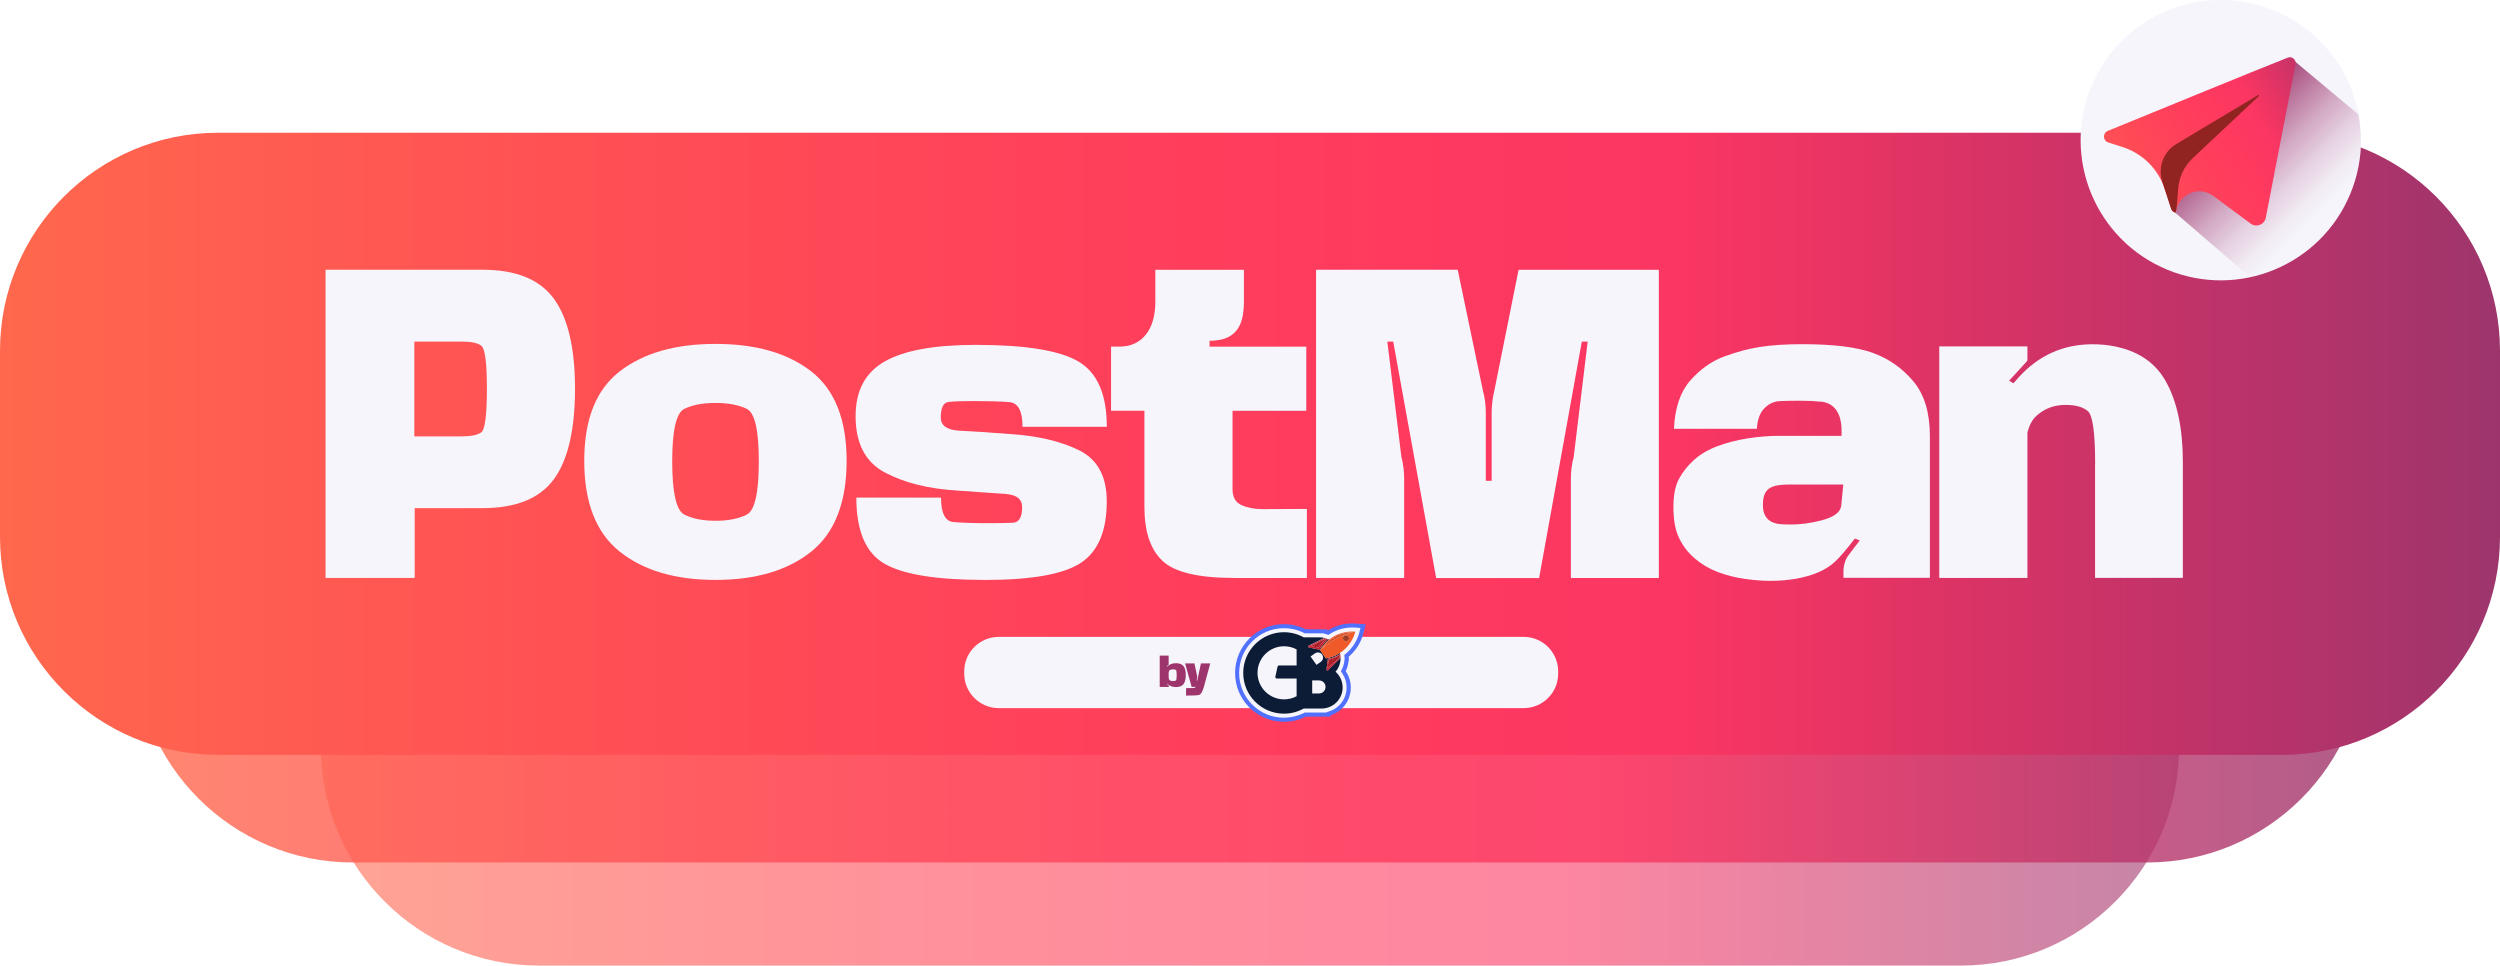
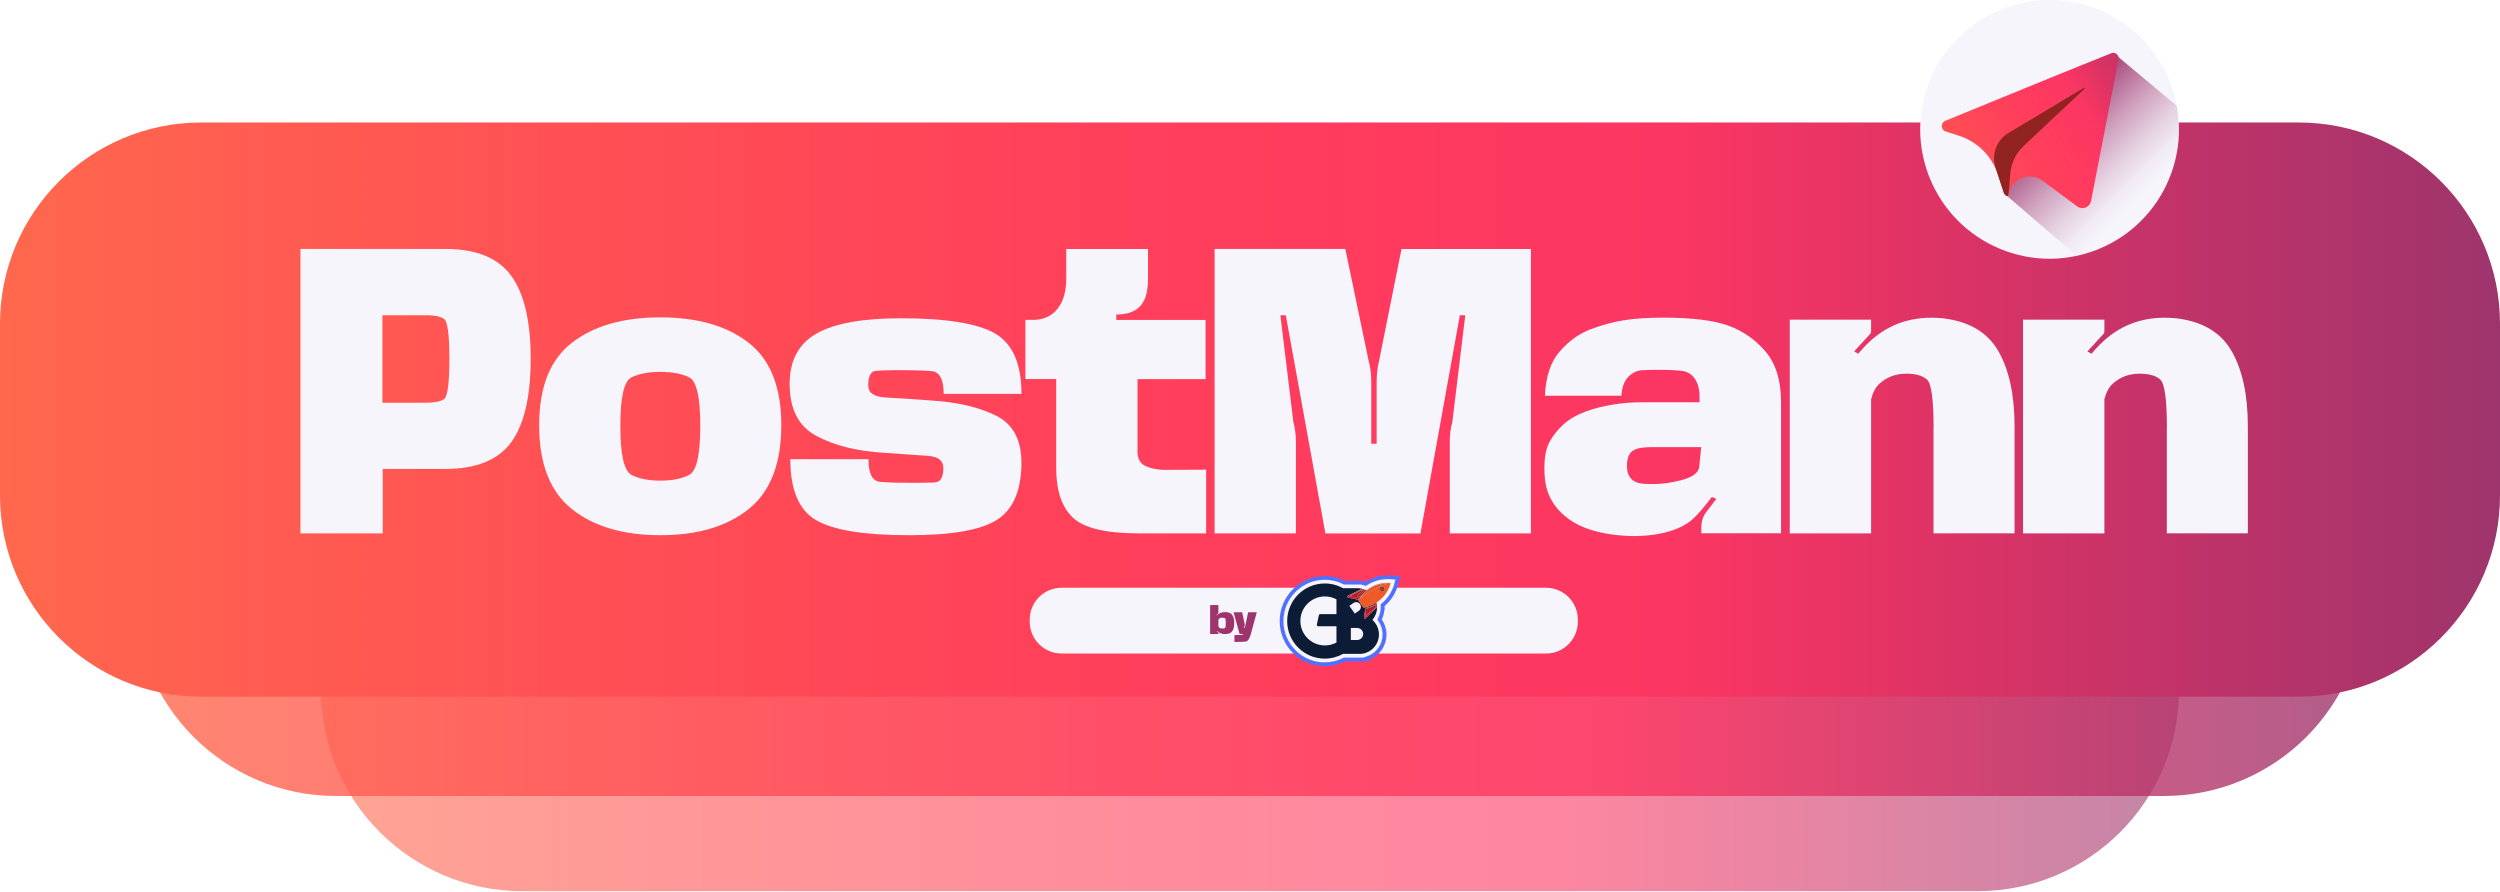
- <svg xmlns="http://www.w3.org/2000/svg" xmlns:xlink="http://www.w3.org/1999/xlink" id="Layer_2" data-name="Layer 2" viewBox="0 0 617.63 238.55">
+ <svg xmlns="http://www.w3.org/2000/svg" xmlns:xlink="http://www.w3.org/1999/xlink" id="Layer_2" data-name="Layer 2" viewBox="0 0 669.23 238.55">
  <defs>
    <style>
      .cls-1 {
        fill: none;
      }

      .cls-2 {
        fill: #f6f5fc;
      }

      .cls-3 {
        fill: url(#linear-gradient-5);
      }

      .cls-4 {
        fill: url(#linear-gradient-4);
      }

      .cls-5 {
        fill: url(#linear-gradient-3);
      }

      .cls-6 {
        fill: #5070fd;
      }

      .cls-7 {
        fill: url(#linear-gradient);
        opacity: .6;
      }

      .cls-8 {
        fill: url(#linear-gradient-2);
        opacity: .8;
      }

      .cls-9 {
        fill: #be1e2d;
      }

      .cls-10 {
        fill: #912320;
      }

      .cls-11 {
        fill: #f05a28;
      }

      .cls-12 {
        fill: #9e3d22;
      }

      .cls-13 {
        fill: #d65127;
      }

      .cls-14 {
        fill: #0c1c36;
      }

      .cls-15 {
        fill: #9d356c;
      }

      .cls-16 {
        fill: #ad1f29;
      }
    </style>
-     <linearGradient id="linear-gradient" x1="79.28" y1="161.7" x2="538.35" y2="161.7" gradientUnits="userSpaceOnUse">
+     <linearGradient id="linear-gradient" x1="85.9" y1="161.7" x2="583.33" y2="161.7" gradientUnits="userSpaceOnUse">
      <stop offset="0" stop-color="#ff684d" />
      <stop offset=".11" stop-color="#ff5c51" />
      <stop offset=".22" stop-color="#ff5154" />
      <stop offset=".33" stop-color="#ff4857" />
      <stop offset=".44" stop-color="#ff405b" />
      <stop offset=".56" stop-color="#ff3a5e" />
      <stop offset=".67" stop-color="#fb3662" />
      <stop offset=".78" stop-color="#dc3365" />
      <stop offset=".89" stop-color="#bc3369" />
      <stop offset="1" stop-color="#9d356c" />
    </linearGradient>
-     <linearGradient id="linear-gradient-2" x1="33.28" y1="136.23" x2="584.35" y2="136.23" xlink:href="#linear-gradient" />
-     <linearGradient id="linear-gradient-3" x1="0" y1="109.64" x2="617.63" y2="109.64" xlink:href="#linear-gradient" />
+     <linearGradient id="linear-gradient-2" x1="36.06" y1="136.23" x2="633.17" y2="136.23" xlink:href="#linear-gradient" />
+     <linearGradient id="linear-gradient-3" x1="0" y1="109.64" x2="669.23" y2="109.64" xlink:href="#linear-gradient" />
    <linearGradient id="linear-gradient-4" x1="548.93" y1="29.33" x2="575.38" y2="55.78" gradientUnits="userSpaceOnUse">
      <stop offset="0" stop-color="#9d356c" />
      <stop offset=".18" stop-color="#9d356c" stop-opacity=".73" />
      <stop offset=".41" stop-color="#9d356c" stop-opacity=".42" />
      <stop offset=".62" stop-color="#9d356c" stop-opacity=".19" />
      <stop offset=".79" stop-color="#9d356c" stop-opacity=".05" />
      <stop offset=".9" stop-color="#9d356c" stop-opacity="0" />
    </linearGradient>
    <linearGradient id="linear-gradient-5" x1="512.08" y1="59.65" x2="583.41" y2="18.83" xlink:href="#linear-gradient" />
  </defs>
  <g id="Layer_1-2" data-name="Layer 1">
-     <g>
-       <rect class="cls-7" x="79.28" y="84.85" width="459.07" height="153.7" rx="53.89" ry="53.89" />
-       <rect class="cls-8" x="33.28" y="59.38" width="551.06" height="153.7" rx="53.89" ry="53.89" />
-       <rect class="cls-5" y="32.79" width="617.63" height="153.7" rx="53.89" ry="53.89" />
-       <g>
+     <g id="PostMann_Logo" data-name="PostMann Logo">
+       <rect class="cls-7" x="85.9" y="84.85" width="497.43" height="153.7" rx="53.89" ry="53.89" />
+       <rect class="cls-8" x="36.06" y="59.38" width="597.1" height="153.7" rx="53.89" ry="53.89" />
+       <rect class="cls-5" y="32.79" width="669.23" height="153.7" rx="53.89" ry="53.89" />
+       <g id="PostMann">
        <path class="cls-2" d="M80.43,66.64h38.79c8.26,0,14.13,2.39,17.61,7.16,3.49,4.77,5.23,12.18,5.23,22.24s-1.74,17.61-5.23,22.36c-3.49,4.75-9.36,7.13-17.61,7.13h-16.77v17.25h-22.02v-76.14ZM114.17,107.8c2.18,0,3.75-.32,4.7-.96.95-.64,1.42-4.24,1.42-10.79s-.47-10.01-1.42-10.67c-.95-.66-2.51-.99-4.7-.99h-11.81v23.42h11.81Z" />
-         <path class="cls-2" d="M176.77,143.27c-9.93,0-17.81-2.33-23.66-6.99-5.85-4.66-8.77-12.13-8.77-22.41s2.92-17.59,8.77-22.12c5.85-4.53,13.73-6.79,23.66-6.79s17.81,2.26,23.64,6.79c5.83,4.53,8.75,11.9,8.75,22.12s-2.92,17.75-8.75,22.41c-5.83,4.66-13.71,6.99-23.64,6.99ZM176.77,128.66c3.15,0,5.72-.51,7.71-1.52,1.99-1.01,2.99-5.39,2.99-13.13s-1-12.05-2.99-13.01c-1.99-.96-4.56-1.45-7.71-1.45s-5.68.48-7.69,1.45c-2.01.96-3.01,5.3-3.01,13.01s1,12.12,3.01,13.13c2.01,1.01,4.57,1.52,7.69,1.52Z" />
+         <path class="cls-2" d="M176.76,143.27c-9.93,0-17.81-2.33-23.66-6.99-5.85-4.66-8.77-12.13-8.77-22.41s2.92-17.59,8.77-22.12c5.85-4.53,13.73-6.79,23.66-6.79s17.81,2.26,23.64,6.79c5.83,4.53,8.75,11.9,8.75,22.12s-2.92,17.75-8.75,22.41c-5.83,4.66-13.71,6.99-23.64,6.99ZM176.76,128.66c3.15,0,5.72-.51,7.71-1.52,1.99-1.01,2.99-5.39,2.99-13.13s-1-12.05-2.99-13.01c-1.99-.96-4.56-1.45-7.71-1.45s-5.68.48-7.69,1.45c-2.01.96-3.01,5.3-3.01,13.01s1,12.12,3.01,13.13c2.01,1.01,4.57,1.52,7.69,1.52Z" />
        <path class="cls-2" d="M243.22,143.27c-11.82,0-20.06-1.33-24.7-4-4.64-2.67-6.96-8.11-6.96-16.34h20.92c0,3.86,1.04,5.87,3.11,6.05,2.07.18,4.91.27,8.51.27,2.47,0,4.5-.03,6.07-.1,1.57-.06,2.36-1.35,2.36-3.86,0-1.96-1.34-3.04-4.02-3.25-2.68-.21-6.66-.49-11.93-.84-7.13-.42-13.12-1.9-17.95-4.46-4.84-2.55-7.25-7.2-7.25-13.95,0-6.26,2.39-10.76,7.18-13.49,4.79-2.73,12.29-4.1,22.5-4.1,12.3,0,20.78,1.38,25.42,4.14,4.64,2.76,6.96,8.13,6.96,16.1h-20.82c0-3.89-1.09-5.92-3.28-6.1-2.19-.18-5.16-.26-8.92-.26-2.76,0-4.79.07-6.07.22-1.29.14-1.93,1.44-1.93,3.88,0,1.99,1.57,3.07,4.7,3.23,3.13.16,7.28.43,12.46.82,6.87.45,12.57,1.8,17.08,4.05,4.51,2.25,6.77,6.44,6.77,12.58,0,7.29-2.13,12.35-6.38,15.18-4.26,2.83-12.2,4.24-23.83,4.24Z" />
        <path class="cls-2" d="M304.85,142.78c-8.8,0-14.69-1.41-17.66-4.22-2.97-2.81-4.46-7.25-4.46-13.32v-23.76h-8.24v-15.85h2.07c2.76,0,4.93-.98,6.51-2.94,1.57-1.96,2.36-4.69,2.36-8.19v-7.85h21.88v7.85c0,1.58-.14,2.96-.43,4.17s-.77,2.22-1.45,3.04c-.67.82-1.55,1.44-2.63,1.85-1.08.42-2.4.63-3.98.63v1.45h23.9v15.85h-18.22v19.42c0,1.93.74,3.22,2.22,3.88,1.48.66,3.2.99,5.16.99,2.41,0,6.07-.02,10.99-.05v17.06h-18.02Z" />
        <path class="cls-2" d="M346.87,142.78h-21.73v-76.14h34.99l6.26,30.02c.22.77.39,1.63.51,2.58.11.95.17,1.81.17,2.58v16.96h1.45v-16.96c0-.77.06-1.64.17-2.6.11-.96.26-1.81.46-2.55l6.02-30.02h34.65v76.14h-21.73v-24.62c0-.77.06-1.64.17-2.6s.28-1.81.51-2.55l3.47-28.62h-1.45l-10.55,58.41h-25.44l-10.6-58.41h-1.45l3.47,28.53c.22.77.39,1.63.51,2.58.11.95.17,1.81.17,2.58v24.72Z" />
        <path class="cls-2" d="M459.49,133.53l-1.25-.48c-2.06,2.7-3.69,4.6-4.89,5.71-1.2,1.11-2.61,2-4.22,2.67-1.61.67-3.41,1.19-5.4,1.54-1.99.35-4.11.53-6.36.53-1.99,0-4.14-.17-6.46-.51-2.31-.34-4.51-.9-6.58-1.69s-3.94-1.89-5.59-3.3c-1.66-1.41-2.96-3.09-3.9-5.04-.95-1.94-1.42-4.47-1.42-7.59s.46-5.34,1.37-7.06c.92-1.72,2.16-3.28,3.74-4.7,1.57-1.41,3.51-2.55,5.81-3.4,2.3-.85,4.76-1.49,7.4-1.9,2.63-.42,5.17-.63,7.61-.63h15.61v-1.3c0-2.12-.43-3.8-1.3-5.04-.87-1.24-2.1-1.94-3.69-2.1-1.59-.16-3.4-.24-5.42-.24-1.9,0-3.54.03-4.92.1-1.38.07-2.63.65-3.73,1.76s-1.73,2.8-1.86,5.08h-20.48c.22-5.14,1.56-9.11,4-11.9,2.44-2.79,5.21-4.77,8.31-5.93,3.1-1.16,6.1-1.96,9.01-2.41,2.91-.45,6.38-.67,10.43-.67,7.61,0,13.4.72,17.35,2.14,3.95,1.43,7.29,3.77,10.02,7.01,2.73,3.25,4.1,7.76,4.1,13.54v35.03h-21.35v-1.69c0-.71.12-1.43.36-2.17.24-.74.59-1.38,1.04-1.93l2.65-3.47ZM442.53,129.58c1.06,0,2.22-.08,3.49-.24,1.27-.16,2.61-.42,4.02-.79,1.41-.37,2.53-.83,3.35-1.4.82-.56,1.31-1.24,1.47-2.05l.53-5.4h-13.35c-.96,0-1.85.06-2.65.17-.8.11-1.49.33-2.07.65-.58.32-1.02.82-1.33,1.49-.31.67-.46,1.59-.46,2.75s.21,2.07.63,2.75.96,1.17,1.64,1.47c.67.31,1.43.48,2.26.53.84.05,1.65.07,2.46.07Z" />
        <path class="cls-2" d="M517.61,114.54c0-7.55-.59-11.85-1.76-12.92-1.17-1.06-3.03-1.59-5.57-1.59-2.79,0-5.19.9-7.18,2.7-1,.9-1.74,2.27-2.22,4.1v35.95h-21.78v-57.2h21.78v3.18c0,.26-.1.48-.29.67l-4.24,4.63,1.06.63.19-.19c.32-.39.66-.77,1.01-1.16,4.98-5.53,11.1-8.29,18.36-8.29,1,0,1.99.05,2.99.14,7.07.8,12.05,3.73,14.96,8.77,2.91,5.04,4.36,11.78,4.36,20.19v28.62h-21.69v-28.24Z" />
+         <path class="cls-2" d="M580.06,114.54c0-7.55-.59-11.85-1.76-12.92-1.17-1.06-3.03-1.59-5.57-1.59-2.79,0-5.19.9-7.18,2.7-1,.9-1.74,2.27-2.22,4.1v35.95h-21.78v-57.2h21.78v3.18c0,.26-.1.48-.29.67l-4.24,4.63,1.06.63.19-.19c.32-.39.66-.77,1.01-1.16,4.98-5.53,11.1-8.29,18.36-8.29,1,0,1.99.05,2.99.14,7.07.8,12.05,3.73,14.96,8.77,2.91,5.04,4.36,11.78,4.36,20.19v28.62h-21.69v-28.24Z" />
      </g>
-       <rect class="cls-2" x="238.22" y="157.34" width="146.73" height="17.6" rx="8.52" ry="8.52" />
-       <g>
-         <path class="cls-6" d="M317.19,178.32c-6.65,0-12.06-5.41-12.06-12.06s5.41-12.06,12.06-12.06c1.87,0,3.72.44,5.39,1.27h5.28v.23l.21.06s.07-.05.11-.07c2.22-1.38,4.45-1.67,5.93-1.67.38,0,.7.02.92.04l2.38.2-.61,2.31c-.55,2.08-1.74,4.02-3.35,5.45-.08.07-.17.15-.25.22,0,.08.04.94.04.94l-.07.09c-.08.89-.33,1.75-.71,2.53.81,1.19,1.26,2.6,1.26,4.06,0,3.19-2.07,5.91-4.96,6.84v.35h-2s-4.16,0-4.16,0c-1.66.83-3.51,1.27-5.38,1.27Z" />
-         <path class="cls-2" d="M317.19,177.32c-6.1,0-11.06-4.96-11.06-11.06s4.96-11.06,11.06-11.06c1.71,0,3.42.4,4.94,1.16l.21.11h4.57l1.3.38.48-.31c2.02-1.26,4.05-1.52,5.4-1.52.35,0,.63.02.84.03l1.19.1-.31,1.16c-.5,1.9-1.59,3.66-3.05,4.95l-.63.53.04.51c0,.06.02.32.03.55l-.03.03-.03.28c-.07.77-.28,1.5-.61,2.18l-.26.52.33.48c.71,1.04,1.08,2.24,1.08,3.5,0,2.7-1.72,5.07-4.27,5.89l-.69.22v.08h-5.39s-.21.11-.21.11c-1.52.76-3.23,1.16-4.94,1.16Z" />
+       <rect class="cls-2" x="275.65" y="157.34" width="146.73" height="17.6" rx="8.52" ry="8.52" />
+       <g id="GB">
+         <path class="cls-6" d="M354.62,178.32c-6.65,0-12.06-5.41-12.06-12.06s5.41-12.06,12.06-12.06c1.87,0,3.72.44,5.39,1.27h5.28v.23l.21.06s.07-.05.11-.07c2.22-1.38,4.45-1.67,5.93-1.67.38,0,.7.02.92.04l2.38.2-.61,2.31c-.55,2.08-1.74,4.02-3.35,5.45-.08.07-.17.15-.25.22,0,.08.04.94.04.94l-.07.09c-.08.89-.33,1.75-.71,2.53.81,1.19,1.26,2.6,1.26,4.06,0,3.19-2.07,5.91-4.96,6.84v.35h-2s-4.16,0-4.16,0c-1.66.83-3.51,1.27-5.38,1.27Z" />
+         <path class="cls-2" d="M354.62,177.32c-6.1,0-11.06-4.96-11.06-11.06s4.96-11.06,11.06-11.06c1.71,0,3.42.4,4.94,1.16l.21.11h4.57l1.3.38.48-.31c2.02-1.26,4.05-1.52,5.4-1.52.35,0,.63.02.84.03l1.19.1-.31,1.16c-.5,1.9-1.59,3.66-3.05,4.95l-.63.53.04.51c0,.06.02.32.03.55l-.03.03-.03.28c-.07.77-.28,1.5-.61,2.18l-.26.52.33.48c.71,1.04,1.08,2.24,1.08,3.5,0,2.7-1.72,5.07-4.27,5.89l-.69.22v.08h-5.39s-.21.11-.21.11c-1.52.76-3.23,1.16-4.94,1.16Z" />
        <g>
          <g>
-             <path class="cls-1" d="M326.99,168.54c-.29-.27-.68-.44-1.11-.44h-1.69v3.22h1.7c.89,0,1.6-.72,1.6-1.61,0-.46-.19-.87-.5-1.17Z" />
-             <path class="cls-1" d="M326.33,163.5c.57-.4.71-1.2.3-1.77-.4-.57-1.2-.7-1.77-.3-.36.26-.73.52-1.09.77.49.69.98,1.38,1.47,2.07.36-.26.73-.52,1.09-.77Z" />
-             <path class="cls-1" d="M310.67,166.22c0,3.62,2.94,6.56,6.56,6.56,1.12,0,2.18-.28,3.1-.78v-4.36h-4.88c-.24,0-.42-.22-.37-.46l.54-2.48c.04-.17.19-.3.37-.3h4.34v-3.96c-.92-.5-1.98-.78-3.1-.78-3.62,0-6.56,2.93-6.56,6.56Z" />
-             <path class="cls-14" d="M326.13,160.62c.35-.61,1.04-1.65,2.22-2.6-.09-.05-.18-.09-.27-.13-.45.39-.97.91-1.46,1.59-.26.36-.47.7-.64,1.02-.86-.18-1.71-.36-2.57-.54-.23-.05-.27-.35-.06-.46,1.28-.64,2.56-1.27,3.85-1.91-.37-.09-.76-.13-1.16-.13-.06,0-.12,0-.18,0h0s-3.77,0-3.77,0c-1.45-.81-3.12-1.27-4.89-1.27-5.55,0-10.06,4.5-10.06,10.06s4.5,10.06,10.06,10.06c1.77,0,3.44-.46,4.89-1.27h4.65c2.76-.13,4.96-2.4,4.96-5.2,0-1.55-.68-2.94-1.75-3.89.77-.9,1.24-2.07,1.24-3.35,0-.02,0-.04,0-.07-1.04,1.01-2.08,2.03-3.11,3.04-.14.14-.38.02-.36-.18.11-.88.23-1.77.34-2.65.5-.08.89-.19,1.18-.28.63-.21,1.16-.48,1.59-.7.11-.06.21-.11.27-.14-.02-.1-.04-.21-.07-.31-1.44.93-2.81,1.23-3.45,1.34-.48-.69-.96-1.37-1.44-2.06ZM320.33,164.4h-4.34c-.18,0-.33.12-.37.3l-.54,2.48c-.05.23.13.46.37.46h4.88v4.36c-.92.5-1.98.78-3.1.78-3.62,0-6.56-2.94-6.56-6.56s2.94-6.56,6.56-6.56c1.12,0,2.18.28,3.1.78v3.96ZM324.86,161.42c.57-.4,1.37-.27,1.77.3.4.57.27,1.37-.3,1.77-.36.26-.73.52-1.09.77-.49-.69-.98-1.38-1.47-2.07.36-.26.73-.52,1.09-.77ZM325.88,171.32h-1.7v-3.22h1.69c.43,0,.82.17,1.11.44.31.29.5.71.5,1.17,0,.89-.72,1.61-1.6,1.61Z" />
-             <path class="cls-9" d="M329.23,162.48c-.28.09-.68.21-1.18.28-.11.88-.23,1.77-.34,2.65-.03.2.21.32.36.18,1.04-1.01,2.08-2.03,3.11-3.04,0,0,0,0,.01,0,0-.14-.02-.28-.03-.44,0,0,0-.02,0-.02,0,0,0-.02,0-.02,0-.04,0-.07-.01-.1,0-.07-.02-.14-.03-.21,0-.03-.01-.07-.02-.1,0,0,0,0,0,0-.06.03-.15.08-.27.14-.43.22-.96.49-1.59.7ZM330.9,162.56c-.98.83-1.95,1.67-2.93,2.5.09-.68.19-1.36.28-2.04.38-.12.79-.26,1.21-.43.52-.21.99-.43,1.41-.66l.03.63Z" />
-             <path class="cls-9" d="M323.4,159.97c.86.18,1.71.36,2.57.54.17-.32.38-.67.64-1.02.49-.68,1.01-1.2,1.46-1.59,0,0,0,0,0,0,0,0-.02,0-.02,0,0,0-.01,0-.02,0-.07-.03-.14-.06-.21-.08,0,0-.02,0-.03-.01-.05-.02-.1-.04-.15-.05-.02,0-.04-.01-.05-.02,0,0-.02,0-.03,0-.08-.02-.15-.04-.22-.06,0,0-.01,0-.02,0-.04-.01-.08-.02-.12-.03,0,0,0,0,0,0-1.28.64-2.56,1.27-3.85,1.91-.21.1-.17.41.06.46ZM327.22,157.89c.11.03.22.07.33.1-.3.21-.68.51-1.06.93-.35.39-.59.78-.76,1.08-.62-.13-1.24-.27-1.87-.4,1.12-.57,2.24-1.14,3.36-1.72Z" />
-             <path class="cls-11" d="M329.22,157.39c-.32.2-.61.41-.88.62-1.18.95-1.86,1.99-2.22,2.6.48.69.96,1.37,1.44,2.06.64-.11,2.01-.41,3.45-1.34.36-.23.72-.5,1.08-.82,1.9-1.68,2.54-3.68,2.75-4.46-.84-.07-3.23-.15-5.63,1.34ZM330.3,157.67c-1.7.88-2.96,1.9-3.82,2.71.44-.69,1.19-1.65,2.35-2.49,2.25-1.61,4.61-1.72,5.55-1.72-1.09.25-2.53.68-4.08,1.49ZM332.53,158.42c-.41,0-.75-.34-.75-.75s.34-.75.75-.75.75.34.75.75-.34.75-.75.75Z" />
-             <path class="cls-16" d="M326.49,158.93c.38-.42.76-.73,1.06-.93-.11-.03-.22-.07-.33-.1-1.12.57-2.24,1.14-3.36,1.72.62.13,1.24.27,1.87.4.17-.31.41-.69.76-1.08Z" />
-             <path class="cls-16" d="M328.25,163.01c-.09.68-.19,1.36-.28,2.04.98-.83,1.95-1.67,2.93-2.5l-.03-.63c-.42.22-.89.45-1.41.66-.42.17-.83.31-1.21.43Z" />
-             <path class="cls-13" d="M328.83,157.89c-1.16.83-1.91,1.79-2.35,2.49.86-.81,2.12-1.83,3.82-2.71,1.55-.81,2.98-1.24,4.08-1.49-.94,0-3.3.1-5.55,1.72Z" />
+             <path class="cls-1" d="M364.42,168.54c-.29-.27-.68-.44-1.11-.44h-1.69v3.22h1.7c.89,0,1.6-.72,1.6-1.61,0-.46-.19-.87-.5-1.17Z" />
+             <path class="cls-1" d="M363.77,163.5c.57-.4.71-1.2.3-1.77-.4-.57-1.2-.7-1.77-.3-.36.26-.73.52-1.09.77.49.69.98,1.38,1.47,2.07.36-.26.73-.52,1.09-.77Z" />
+             <path class="cls-1" d="M348.11,166.22c0,3.62,2.94,6.56,6.56,6.56,1.12,0,2.18-.28,3.1-.78v-4.36h-4.88c-.24,0-.42-.22-.37-.46l.54-2.48c.04-.17.19-.3.37-.3h4.34v-3.96c-.92-.5-1.98-.78-3.1-.78-3.62,0-6.56,2.93-6.56,6.56Z" />
+             <path class="cls-14" d="M363.56,160.62c.35-.61,1.04-1.65,2.22-2.6-.09-.05-.18-.09-.27-.13-.45.39-.97.91-1.46,1.59-.26.36-.47.7-.64,1.02-.86-.18-1.71-.36-2.57-.54-.23-.05-.27-.35-.06-.46,1.28-.64,2.56-1.27,3.85-1.91-.37-.09-.76-.13-1.16-.13-.06,0-.12,0-.18,0h0s-3.77,0-3.77,0c-1.45-.81-3.12-1.27-4.89-1.27-5.55,0-10.06,4.5-10.06,10.06s4.5,10.06,10.06,10.06c1.77,0,3.44-.46,4.89-1.27h4.65c2.76-.13,4.96-2.4,4.96-5.2,0-1.55-.68-2.94-1.75-3.89.77-.9,1.24-2.07,1.24-3.35,0-.02,0-.04,0-.07-1.04,1.01-2.08,2.03-3.11,3.04-.14.14-.38.02-.36-.18.11-.88.23-1.77.34-2.65.5-.08.89-.19,1.18-.28.63-.21,1.16-.48,1.59-.7.11-.06.21-.11.27-.14-.02-.1-.04-.21-.07-.31-1.44.93-2.81,1.23-3.45,1.34-.48-.69-.96-1.37-1.44-2.06ZM357.76,164.4h-4.34c-.18,0-.33.12-.37.3l-.54,2.48c-.05.23.13.46.37.46h4.88v4.36c-.92.5-1.98.78-3.1.78-3.62,0-6.56-2.94-6.56-6.56s2.94-6.56,6.56-6.56c1.12,0,2.18.28,3.1.78v3.96ZM362.3,161.42c.57-.4,1.37-.27,1.77.3.4.57.27,1.37-.3,1.77-.36.26-.73.52-1.09.77-.49-.69-.98-1.38-1.47-2.07.36-.26.73-.52,1.09-.77ZM363.31,171.32h-1.7v-3.22h1.69c.43,0,.82.17,1.11.44.31.29.5.71.5,1.17,0,.89-.72,1.61-1.6,1.61Z" />
+             <path class="cls-9" d="M366.66,162.48c-.28.09-.68.21-1.18.28-.11.88-.23,1.77-.34,2.65-.03.2.21.32.36.18,1.04-1.01,2.08-2.03,3.11-3.04,0,0,0,0,.01,0,0-.14-.02-.28-.03-.44,0,0,0-.02,0-.02,0,0,0-.02,0-.02,0-.04,0-.07-.01-.1,0-.07-.02-.14-.03-.21,0-.03-.01-.07-.02-.1,0,0,0,0,0,0-.06.03-.15.08-.27.14-.43.22-.96.49-1.59.7ZM368.33,162.56c-.98.83-1.95,1.67-2.93,2.5.09-.68.19-1.36.28-2.04.38-.12.79-.26,1.21-.43.52-.21.99-.43,1.41-.66l.03.63Z" />
+             <path class="cls-9" d="M360.83,159.97c.86.18,1.71.36,2.57.54.17-.32.38-.67.64-1.02.49-.68,1.01-1.2,1.46-1.59,0,0,0,0,0,0,0,0-.02,0-.02,0,0,0-.01,0-.02,0-.07-.03-.14-.06-.21-.08,0,0-.02,0-.03-.01-.05-.02-.1-.04-.15-.05-.02,0-.04-.01-.05-.02,0,0-.02,0-.03,0-.08-.02-.15-.04-.22-.06,0,0-.01,0-.02,0-.04-.01-.08-.02-.12-.03,0,0,0,0,0,0-1.28.64-2.56,1.27-3.85,1.91-.21.1-.17.41.06.46ZM364.65,157.89c.11.03.22.07.33.1-.3.21-.68.51-1.06.93-.35.39-.59.78-.76,1.08-.62-.13-1.24-.27-1.87-.4,1.12-.57,2.24-1.14,3.36-1.72Z" />
+             <path class="cls-11" d="M366.65,157.39c-.32.2-.61.41-.88.62-1.18.95-1.86,1.99-2.22,2.6.48.69.96,1.37,1.44,2.06.64-.11,2.01-.41,3.45-1.34.36-.23.72-.5,1.08-.82,1.9-1.68,2.54-3.68,2.75-4.46-.84-.07-3.23-.15-5.63,1.34ZM367.73,157.67c-1.7.88-2.96,1.9-3.82,2.71.44-.69,1.19-1.65,2.35-2.49,2.25-1.61,4.61-1.72,5.55-1.72-1.09.25-2.53.68-4.08,1.49ZM369.96,158.42c-.41,0-.75-.34-.75-.75s.34-.75.75-.75.75.34.75.75-.34.75-.75.75Z" />
+             <path class="cls-16" d="M363.92,158.93c.38-.42.76-.73,1.06-.93-.11-.03-.22-.07-.33-.1-1.12.57-2.24,1.14-3.36,1.72.62.13,1.24.27,1.87.4.17-.31.41-.69.76-1.08Z" />
+             <path class="cls-16" d="M365.69,163.01c-.09.68-.19,1.36-.28,2.04.98-.83,1.95-1.67,2.93-2.5l-.03-.63c-.42.22-.89.45-1.41.66-.42.17-.83.31-1.21.43Z" />
+             <path class="cls-13" d="M366.26,157.89c-1.16.83-1.91,1.79-2.35,2.49.86-.81,2.12-1.83,3.82-2.71,1.55-.81,2.98-1.24,4.08-1.49-.94,0-3.3.1-5.55,1.72Z" />
          </g>
-           <circle class="cls-12" cx="332.53" cy="157.67" r=".75" />
+           <circle class="cls-12" cx="369.96" cy="157.67" r=".75" />
        </g>
      </g>
-       <g>
-         <path class="cls-15" d="M288.72,169.71h-2.21v-7.74s2.21,0,2.21,0v2.19s0,.05-.02.06l-.48.42.12.06.02-.02c.12-.12.26-.24.44-.36.48-.31,1.04-.47,1.7-.47.06,0,.12,0,.19,0,.86.05,1.45.32,1.77.81.33.5.49,1.2.49,2.12s-.16,1.63-.49,2.14c-.33.51-.92.78-1.77.82h-.14c-.68,0-1.26-.16-1.74-.47-.18-.11-.33-.23-.45-.36h0s-.11.05-.11.05l.47.39s.03.04.03.07v.27ZM289.03,168.09c.21.11.46.16.74.16.38,0,.63-.05.75-.16.12-.1.18-.54.18-1.29s-.06-1.18-.18-1.28c-.12-.1-.37-.16-.75-.16-.28,0-.53.05-.74.16-.19.09-.29.36-.31.81v.95c.02.44.12.71.31.81Z" />
-         <path class="cls-15" d="M295.64,168.14h.15l.9-4.25h2.31l-1.58,5.81c-.36,1.23-.76,1.89-1.21,2-.45.1-1.51.15-3.19.15v-1.85c1.28,0,1.98-.02,2.09-.05.11-.03.2-.12.26-.25h-.98l-1.61-5.81h2.31l.68,3.22c.02.08.02.15,0,.21l-.14.81Z" />
+       <g id="by">
+         <path class="cls-15" d="M326.15,169.71h-2.21v-7.74s2.21,0,2.21,0v2.19s0,.05-.02.06l-.48.42.12.06.03-.02c.12-.12.26-.24.44-.36.48-.31,1.04-.47,1.7-.47.06,0,.12,0,.19,0,.86.05,1.45.32,1.77.81.33.5.49,1.2.49,2.12s-.16,1.63-.49,2.14-.92.78-1.77.82h-.14c-.68,0-1.26-.16-1.74-.47-.18-.11-.33-.23-.45-.36h0s-.11.05-.11.05l.47.39s.03.04.03.07v.27ZM326.46,168.09c.21.11.46.16.74.16.38,0,.63-.05.75-.16s.18-.54.18-1.29-.06-1.18-.18-1.28-.37-.16-.75-.16c-.28,0-.53.05-.74.16-.19.09-.29.36-.31.81v.95c.02.44.12.71.31.81Z" />
+         <path class="cls-15" d="M333.07,168.14h.15l.9-4.25h2.31l-1.58,5.81c-.36,1.23-.76,1.89-1.21,2-.45.1-1.51.15-3.19.15v-1.85c1.29,0,1.98-.02,2.09-.05.11-.03.2-.12.26-.25h-.98l-1.61-5.81h2.31l.68,3.22c.02.08.02.15,0,.21l-.14.81Z" />
      </g>
-       <g>
+       <g id="Send_icon" data-name="Send icon">
        <g>
          <circle class="cls-2" cx="548.66" cy="34.63" r="34.63" transform="translate(306.7 528.27) rotate(-67.5)" />
          <path class="cls-4" d="M583.24,34.68c0-2.19-.21-4.33-.59-6.4l-16.54-13.82-26.35,27.03-2.51,10.94,18.71,16.1c15.6-3.37,27.28-17.24,27.28-33.85Z" />
        </g>
        <g>
          <path class="cls-3" d="M565.18,14.24c-8.16,3.23-34.49,14.02-44.45,18.1-1.31.54-1.24,2.43.12,2.86l3.53,1.13c4.93,1.57,8.8,5.41,10.41,10.33l1.61,4.92c.17.51.59.84,1.06.93.05,0,.1-.15.15-.42.8-4.26,5.7-6.27,9.18-3.69,3.29,2.43,6.84,5.06,9.25,6.85,1.4,1.03,3.39.26,3.72-1.45,1.69-8.71,5.92-30.49,7.36-37.94.22-1.12-.89-2.04-1.95-1.62Z" />
          <path class="cls-10" d="M537.46,52.51c.21.04.48-3.09.67-5.91s1.48-5.55,3.57-7.51l16.35-15.36c.13-.12-.03-.34-.18-.24l-20.22,12.1c-3.17,1.9-4.61,5.74-3.46,9.26l2.2,6.74c.17.51.59.84,1.06.93Z" />
        </g>
      </g>
    </g>
  </g>
</svg>
